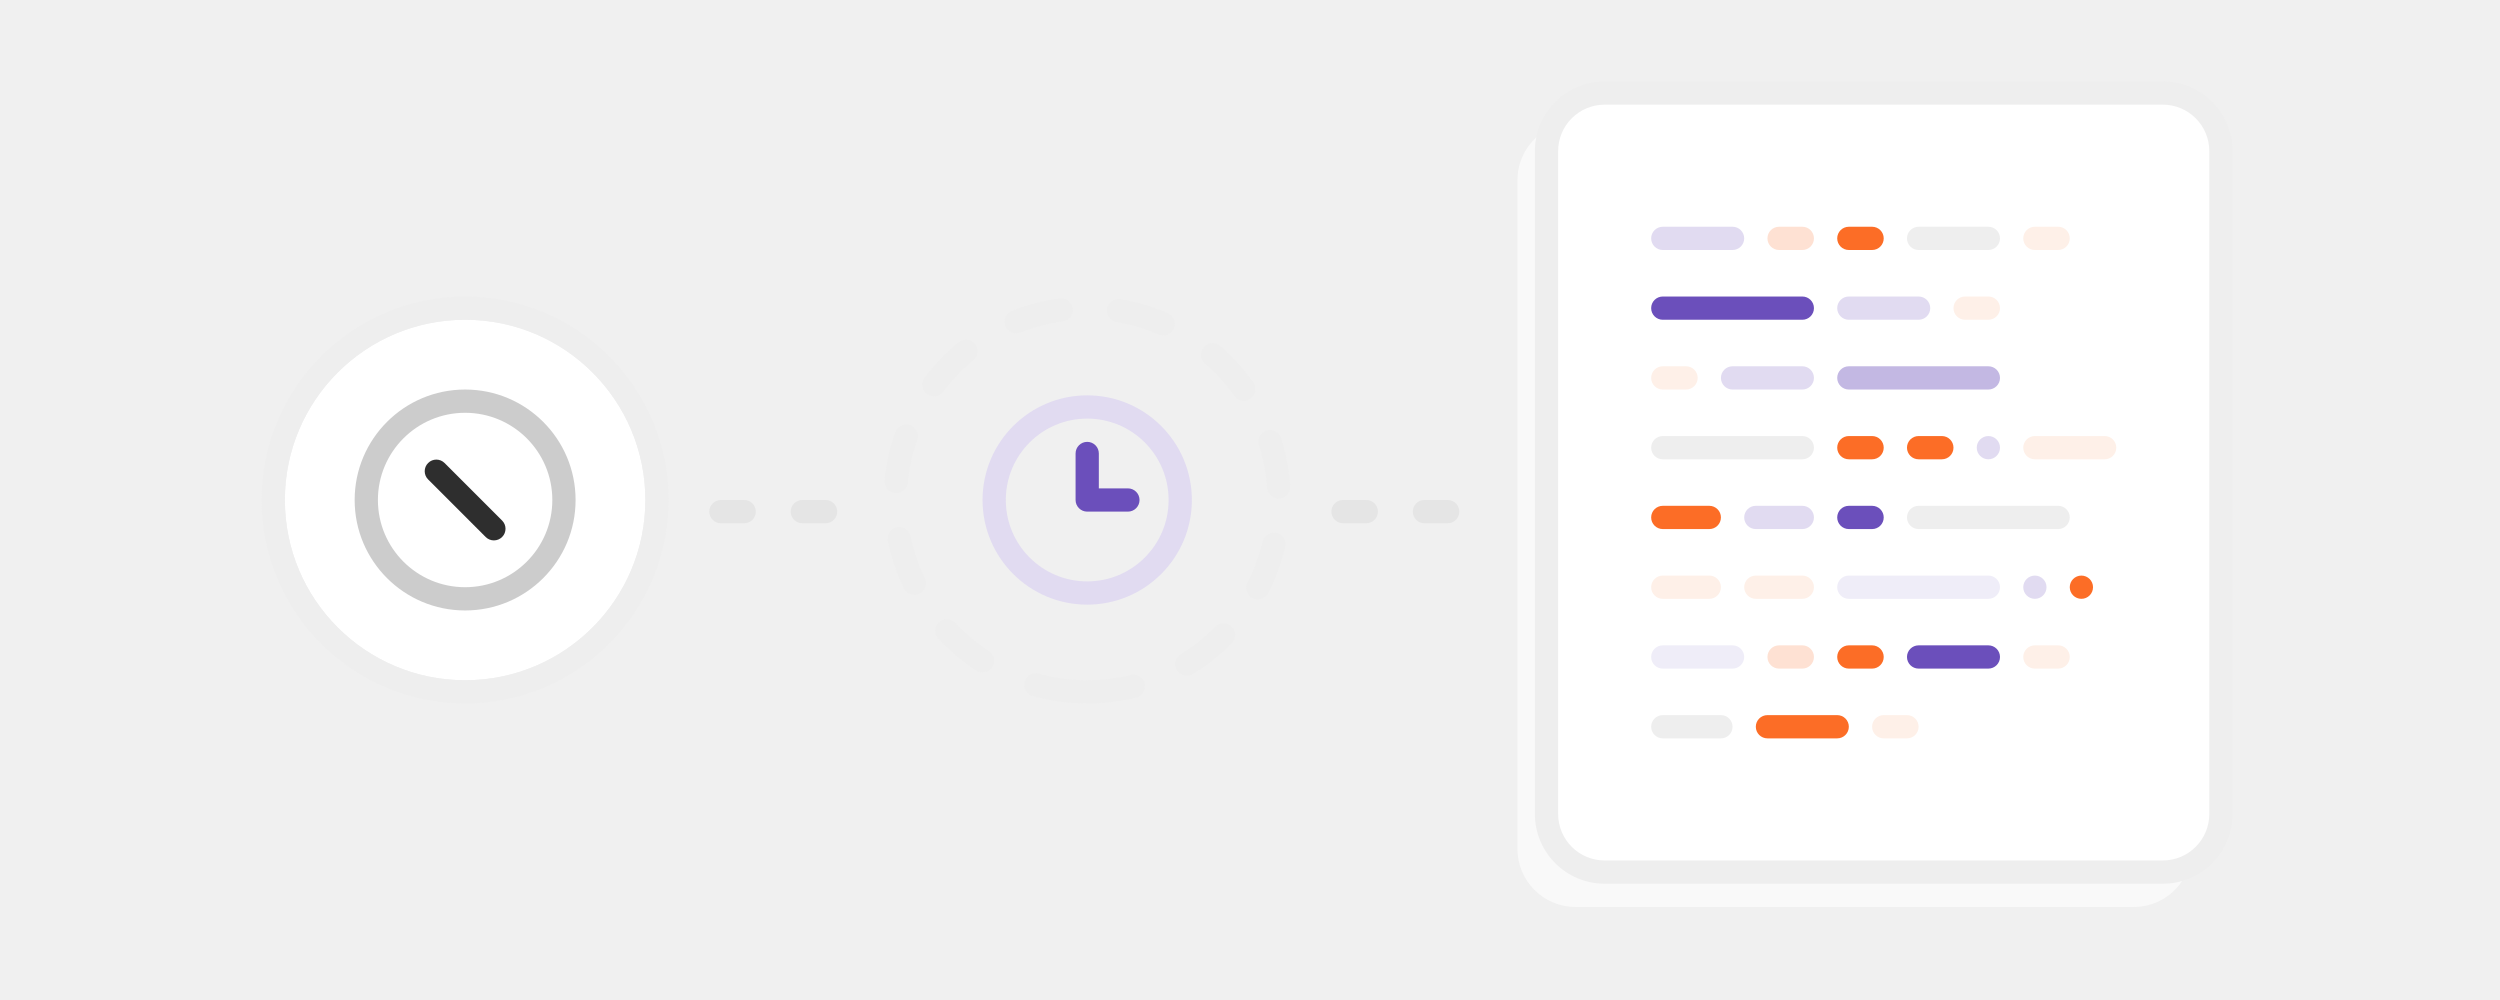
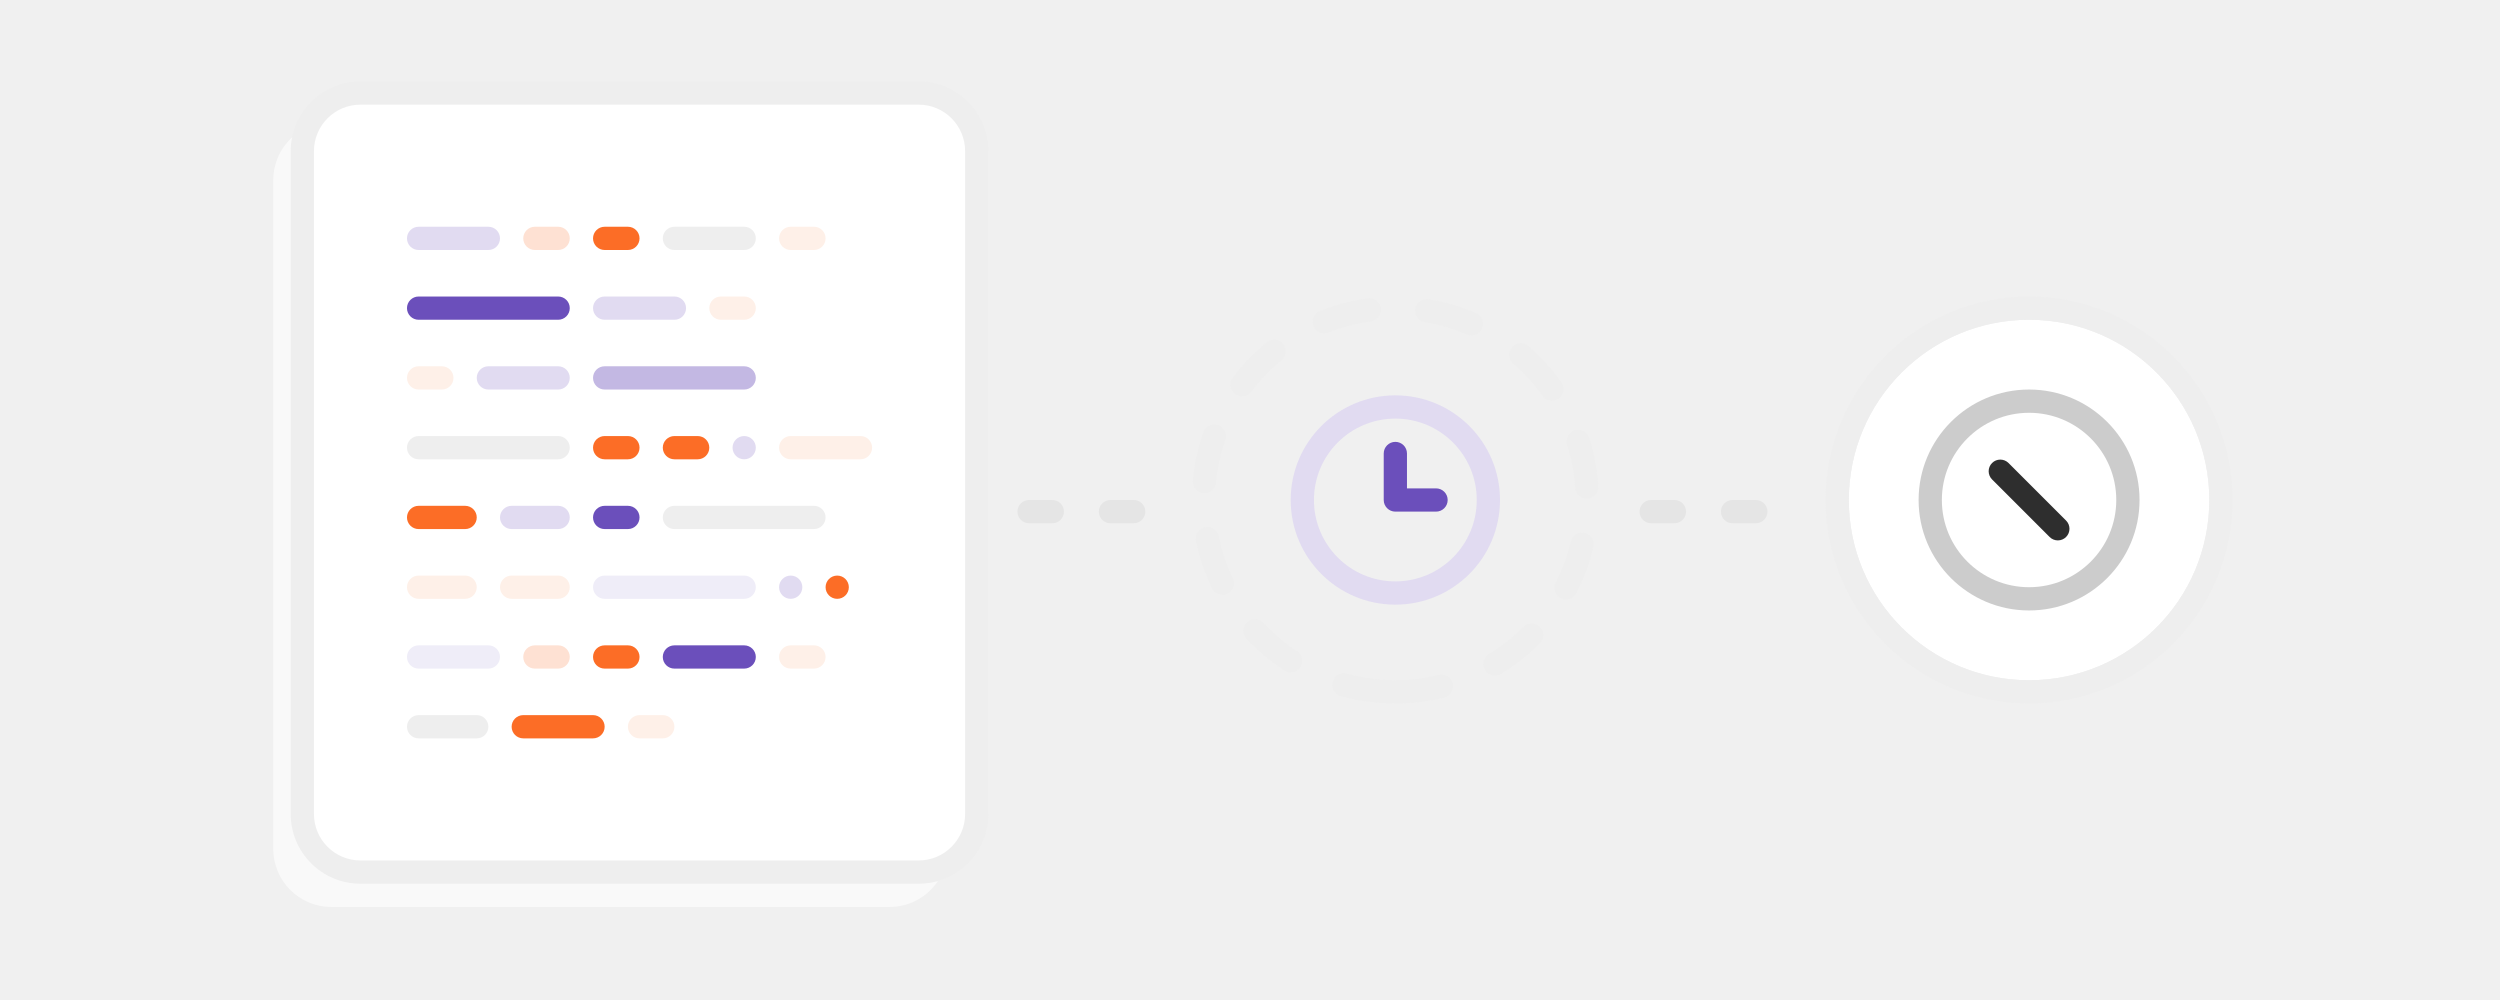
<svg xmlns="http://www.w3.org/2000/svg" width="430" height="172" viewBox="0 0 430 172">
  <g fill="none" fill-rule="evenodd">
-     <path fill="#EEE" fill-rule="nonzero" d="M187 121a2 2 0 1 1 0-4c2.542 0 5.042-.305 7.463-.904a2 2 0 1 1 .96 3.884A35.075 35.075 0 0 1 187 121zm18.21-5.105a2 2 0 1 1-2.083-3.414 31.143 31.143 0 0 0 5.896-4.664 2 2 0 1 1 2.842 2.815 35.143 35.143 0 0 1-6.654 5.263zm12.895-13.835a2 2 0 0 1-3.552-1.838 30.77 30.77 0 0 0 2.612-7.042 2 2 0 1 1 3.892.922 34.77 34.77 0 0 1-2.952 7.958zm3.816-18.433a2 2 0 1 1-3.991.268 30.873 30.873 0 0 0-1.407-7.38 2 2 0 0 1 3.808-1.223 34.873 34.873 0 0 1 1.59 8.335zm-6.346-17.842a2 2 0 0 1-3.264 2.312 31.188 31.188 0 0 0-5.054-5.564 2 2 0 0 1 2.615-3.027 35.188 35.188 0 0 1 5.703 6.279zm-14.68-11.918a2 2 0 0 1-1.59 3.67 30.758 30.758 0 0 0-7.206-2.12 2 2 0 1 1 .653-3.946 34.758 34.758 0 0 1 8.143 2.396zm-18.632-2.549a2 2 0 0 1 .537 3.964c-2.505.339-4.94.98-7.266 1.907a2 2 0 1 1-1.48-3.716 34.774 34.774 0 0 1 8.209-2.155zm-17.356 7.535a2 2 0 0 1 2.527 3.1 31.196 31.196 0 0 0-5.213 5.416 2 2 0 0 1-3.196-2.406 35.196 35.196 0 0 1 5.882-6.11zm-10.918 15.49a2 2 0 0 1 3.772 1.331 30.82 30.82 0 0 0-1.619 7.337 2 2 0 1 1-3.982-.38 34.82 34.82 0 0 1 1.829-8.289zm-1.27 18.744a2 2 0 1 1 3.917-.806 30.757 30.757 0 0 0 2.4 7.118 2 2 0 1 1-3.605 1.73 34.757 34.757 0 0 1-2.713-8.042zm8.675 16.774a2 2 0 0 1 2.926-2.728 31.167 31.167 0 0 0 5.751 4.841 2 2 0 1 1-2.187 3.349 35.167 35.167 0 0 1-6.49-5.462zm16.245 9.873a2 2 0 1 1 1.067-3.855 30.979 30.979 0 0 0 7.434 1.11 2 2 0 1 1-.11 3.998 34.979 34.979 0 0 1-8.391-1.253z" />
-     <path fill="#E1DBF1" fill-rule="nonzero" d="M187 104c-9.941 0-18-8.059-18-18s8.059-18 18-18 18 8.059 18 18-8.059 18-18 18zm0-4c7.732 0 14-6.268 14-14s-6.268-14-14-14-14 6.268-14 14 6.268 14 14 14z" />
-     <path fill="#6B4FBB" d="M189 84h5a2 2 0 1 1 0 4h-7a2 2 0 0 1-2-2v-8a2 2 0 1 1 4 0v6z" />
-     <g transform="translate(261 16)">
-       <path fill="#F9F9F9" d="M115.575 132.895C114.333 137.006 110.516 140 106 140H10c-5.523 0-10-4.477-10-10V15c0-4.056 2.414-7.547 5.884-9.116A9.964 9.964 0 0 0 5 10v114c0 5.523 4.477 10 10 10h96a9.957 9.957 0 0 0 4.575-1.105z" />
-       <rect width="116" height="134" x="5" fill="#FFF" rx="10" />
-       <path fill="#EEE" fill-rule="nonzero" d="M15 2a8 8 0 0 0-8 8v114a8 8 0 0 0 8 8h96a8 8 0 0 0 8-8V10a8 8 0 0 0-8-8H15zm0-4h96c6.627 0 12 5.373 12 12v114c0 6.627-5.373 12-12 12H15c-6.627 0-12-5.373-12-12V10C3 3.373 8.373-2 15-2z" />
+     <path d="M240 121a2 2 0 1 1 0-4c2.542 0 5.042-.305 7.463-.904a2 2 0 1 1 .96 3.884A35.075 35.075 0 0 1 240 121zm18.21-5.105a2 2 0 1 1-2.083-3.414 31.143 31.143 0 0 0 5.896-4.664 2 2 0 1 1 2.842 2.815 35.143 35.143 0 0 1-6.654 5.263zm12.895-13.835a2 2 0 0 1-3.552-1.838 30.77 30.77 0 0 0 2.612-7.042 2 2 0 1 1 3.892.922 34.77 34.77 0 0 1-2.952 7.958zm3.816-18.433a2 2 0 1 1-3.991.268 30.873 30.873 0 0 0-1.407-7.38 2 2 0 0 1 3.808-1.223 34.873 34.873 0 0 1 1.59 8.335zm-6.346-17.842a2 2 0 0 1-3.264 2.312 31.188 31.188 0 0 0-5.054-5.564 2 2 0 0 1 2.615-3.027 35.188 35.188 0 0 1 5.703 6.279zm-14.68-11.918a2 2 0 0 1-1.59 3.67 30.758 30.758 0 0 0-7.206-2.12 2 2 0 1 1 .653-3.946 34.758 34.758 0 0 1 8.143 2.396zm-18.632-2.549a2 2 0 0 1 .537 3.964c-2.505.339-4.94.98-7.266 1.907a2 2 0 1 1-1.48-3.716 34.774 34.774 0 0 1 8.209-2.155zm-17.356 7.535a2 2 0 0 1 2.527 3.1 31.196 31.196 0 0 0-5.213 5.416 2 2 0 0 1-3.196-2.406 35.196 35.196 0 0 1 5.882-6.11zm-10.918 15.49a2 2 0 0 1 3.772 1.331 30.82 30.82 0 0 0-1.619 7.337 2 2 0 1 1-3.982-.38 34.82 34.82 0 0 1 1.829-8.289zm-1.27 18.744a2 2 0 1 1 3.917-.806 30.757 30.757 0 0 0 2.4 7.118 2 2 0 1 1-3.605 1.73 34.757 34.757 0 0 1-2.713-8.042zm8.675 16.774a2 2 0 0 1 2.926-2.728 31.167 31.167 0 0 0 5.751 4.841 2 2 0 1 1-2.187 3.349 35.167 35.167 0 0 1-6.49-5.462zm16.245 9.873a2 2 0 1 1 1.067-3.855 30.979 30.979 0 0 0 7.434 1.11 2 2 0 1 1-.11 3.998 34.979 34.979 0 0 1-8.391-1.253z" fill="#EEE" fill-rule="nonzero" />
+     <path d="M240 104c-9.941 0-18-8.059-18-18s8.059-18 18-18 18 8.059 18 18-8.059 18-18 18zm0-4c7.732 0 14-6.268 14-14s-6.268-14-14-14-14 6.268-14 14 6.268 14 14 14z" fill="#E1DBF1" fill-rule="nonzero" />
+     <path d="M242 84h5a2 2 0 1 1 0 4h-7a2 2 0 0 1-2-2v-8a2 2 0 1 1 4 0v6z" fill="#6B4FBB" />
+     <g transform="translate(47 16)">
+       <path d="M115.575 132.895C114.333 137.006 110.516 140 106 140H10c-5.523 0-10-4.477-10-10V15c0-4.056 2.414-7.547 5.884-9.116A9.964 9.964 0 0 0 5 10v114c0 5.523 4.477 10 10 10h96a9.957 9.957 0 0 0 4.575-1.105z" fill="#F9F9F9" />
+       <rect fill="#FFF" x="5" width="116" height="134" rx="10" />
+       <path d="M15 2a8 8 0 0 0-8 8v114a8 8 0 0 0 8 8h96a8 8 0 0 0 8-8V10a8 8 0 0 0-8-8H15zm0-4h96c6.627 0 12 5.373 12 12v114c0 6.627-5.373 12-12 12H15c-6.627 0-12-5.373-12-12V10C3 3.373 8.373-2 15-2z" fill="#EEE" fill-rule="nonzero" />
      <g transform="translate(23 23)">
-         <rect width="16" height="4" fill="#E1DBF1" rx="2" />
-         <rect width="16" height="4" x="32" y="12" fill="#E1DBF1" rx="2" />
-         <rect width="16" height="4" x="44" fill="#EEE" rx="2" />
-         <rect width="16" height="4" x="12" y="24" fill="#E1DBF1" rx="2" />
-         <rect width="16" height="4" x="64" y="36" fill="#FEF0E8" rx="2" />
-         <rect width="8" height="4" x="20" fill="#FEE1D3" rx="2" />
-         <rect width="8" height="4" x="32" y="36" fill="#FC6D26" rx="2" />
-         <rect width="8" height="4" x="52" y="12" fill="#FEF0E8" rx="2" />
-         <rect width="8" height="4" x="64" fill="#FEF0E8" rx="2" />
-         <rect width="12" height="4" x="16" y="48" fill="#E1DBF1" rx="2" />
-         <rect width="8" height="4" x="44" y="36" fill="#FC6D26" rx="2" />
-         <rect width="4" height="4" x="56" y="36" fill="#E1DBF1" rx="2" />
-         <rect width="4" height="4" x="64" y="60" fill="#E1DBF1" rx="2" />
-         <rect width="4" height="4" x="72" y="60" fill="#FC6D26" rx="2" />
-         <rect width="8" height="4" x="32" fill="#FC6D26" rx="2" />
-         <rect width="28" height="4" y="36" fill="#EEE" rx="2" />
-         <rect width="28" height="4" x="44" y="48" fill="#EEE" rx="2" />
-         <rect width="28" height="4" x="32" y="60" fill="#EFEDF8" rx="2" />
-         <rect width="28" height="4" y="12" fill="#6B4FBB" rx="2" />
-         <rect width="28" height="4" x="32" y="24" fill="#C3B8E3" rx="2" />
-         <rect width="8" height="4" y="24" fill="#FEF0E8" rx="2" />
-         <rect width="8" height="4" x="32" y="48" fill="#6B4FBB" rx="2" />
-         <rect width="12" height="4" y="48" fill="#FC6D26" rx="2" />
-         <rect width="12" height="4" y="60" fill="#FEF0E8" rx="2" />
-         <rect width="12" height="4" x="16" y="60" fill="#FEF0E8" rx="2" />
+         <rect fill="#E1DBF1" width="16" height="4" rx="2" />
+         <rect fill="#E1DBF1" x="32" y="12" width="16" height="4" rx="2" />
+         <rect fill="#EEE" x="44" width="16" height="4" rx="2" />
+         <rect fill="#E1DBF1" x="12" y="24" width="16" height="4" rx="2" />
+         <rect fill="#FEF0E8" x="64" y="36" width="16" height="4" rx="2" />
+         <rect fill="#FEE1D3" x="20" width="8" height="4" rx="2" />
+         <rect fill="#FC6D26" x="32" y="36" width="8" height="4" rx="2" />
+         <rect fill="#FEF0E8" x="52" y="12" width="8" height="4" rx="2" />
+         <rect fill="#FEF0E8" x="64" width="8" height="4" rx="2" />
+         <rect fill="#E1DBF1" x="16" y="48" width="12" height="4" rx="2" />
+         <rect fill="#FC6D26" x="44" y="36" width="8" height="4" rx="2" />
+         <rect fill="#E1DBF1" x="56" y="36" width="4" height="4" rx="2" />
+         <rect fill="#E1DBF1" x="64" y="60" width="4" height="4" rx="2" />
+         <rect fill="#FC6D26" x="72" y="60" width="4" height="4" rx="2" />
+         <rect fill="#FC6D26" x="32" width="8" height="4" rx="2" />
+         <rect fill="#EEE" y="36" width="28" height="4" rx="2" />
+         <rect fill="#EEE" x="44" y="48" width="28" height="4" rx="2" />
+         <rect fill="#EFEDF8" x="32" y="60" width="28" height="4" rx="2" />
+         <rect fill="#6B4FBB" y="12" width="28" height="4" rx="2" />
+         <rect fill="#C3B8E3" x="32" y="24" width="28" height="4" rx="2" />
+         <rect fill="#FEF0E8" y="24" width="8" height="4" rx="2" />
+         <rect fill="#6B4FBB" x="32" y="48" width="8" height="4" rx="2" />
+         <rect fill="#FC6D26" y="48" width="12" height="4" rx="2" />
+         <rect fill="#FEF0E8" y="60" width="12" height="4" rx="2" />
+         <rect fill="#FEF0E8" x="16" y="60" width="12" height="4" rx="2" />
      </g>
      <g transform="translate(23 95)">
-         <rect width="16" height="4" fill="#EFEDF8" rx="2" />
-         <rect width="16" height="4" x="18" y="12" fill="#FC6D26" rx="2" />
-         <rect width="16" height="4" x="44" fill="#6B4FBB" rx="2" />
-         <rect width="8" height="4" x="20" fill="#FEE1D3" rx="2" />
-         <rect width="8" height="4" x="38" y="12" fill="#FEF0E8" rx="2" />
-         <rect width="8" height="4" x="64" fill="#FEF0E8" rx="2" />
-         <rect width="8" height="4" x="32" fill="#FC6D26" rx="2" />
-         <rect width="14" height="4" y="12" fill="#EEE" rx="2" />
+         <rect fill="#EFEDF8" width="16" height="4" rx="2" />
+         <rect fill="#FC6D26" x="18" y="12" width="16" height="4" rx="2" />
+         <rect fill="#6B4FBB" x="44" width="16" height="4" rx="2" />
+         <rect fill="#FEE1D3" x="20" width="8" height="4" rx="2" />
+         <rect fill="#FEF0E8" x="38" y="12" width="8" height="4" rx="2" />
+         <rect fill="#FEF0E8" x="64" width="8" height="4" rx="2" />
+         <rect fill="#FC6D26" x="32" width="8" height="4" rx="2" />
+         <rect fill="#EEE" y="12" width="14" height="4" rx="2" />
      </g>
    </g>
-     <path fill="#FFF" d="M80 117c17.12 0 31-13.88 31-31 0-17.12-13.88-31-31-31-17.12 0-31 13.88-31 31 0 17.12 13.88 31 31 31z" />
-     <path fill="#EEE" fill-rule="nonzero" d="M80 121c-19.33 0-35-15.67-35-35s15.67-35 35-35 35 15.67 35 35-15.67 35-35 35zm0-4c17.12 0 31-13.88 31-31 0-17.12-13.88-31-31-31-17.12 0-31 13.88-31 31 0 17.12 13.88 31 31 31z" />
-     <g transform="translate(61 67)">
-       <path fill="#CCC" fill-rule="nonzero" d="M19 38C8.507 38 0 29.493 0 19S8.507 0 19 0s19 8.507 19 19-8.507 19-19 19zm0-4c8.284 0 15-6.716 15-15 0-8.284-6.716-15-15-15-8.284 0-15 6.716-15 15 0 8.284 6.716 15 15 15z" />
-       <rect width="18" height="4" x="10" y="17" fill="#2E2E2E" rx="2" transform="rotate(45 19 19)" />
+     <path d="M349 117c17.12 0 31-13.88 31-31 0-17.12-13.88-31-31-31-17.12 0-31 13.88-31 31 0 17.12 13.88 31 31 31z" fill="#FFF" />
+     <path d="M349 121c-19.33 0-35-15.67-35-35s15.67-35 35-35 35 15.67 35 35-15.67 35-35 35zm0-4c17.12 0 31-13.88 31-31 0-17.12-13.88-31-31-31-17.12 0-31 13.88-31 31 0 17.12 13.88 31 31 31z" fill="#EEE" fill-rule="nonzero" />
+     <g transform="translate(330 67)">
+       <path d="M19 38C8.507 38 0 29.493 0 19S8.507 0 19 0s19 8.507 19 19-8.507 19-19 19zm0-4c8.284 0 15-6.716 15-15 0-8.284-6.716-15-15-15-8.284 0-15 6.716-15 15 0 8.284 6.716 15 15 15z" fill="#CCC" fill-rule="nonzero" />
+       <rect fill="#2E2E2E" transform="rotate(45 19 19)" x="10" y="17" width="18" height="4" rx="2" />
    </g>
-     <path fill="#E5E5E5" fill-rule="nonzero" d="M122 88c0-1.105.887-2 1.998-2h4.004c1.103 0 1.998.888 1.998 2 0 1.105-.887 2-1.998 2h-4.004A1.994 1.994 0 0 1 122 88zm14 0c0-1.105.887-2 1.998-2h4.004c1.103 0 1.998.888 1.998 2 0 1.105-.887 2-1.998 2h-4.004A1.994 1.994 0 0 1 136 88zm93 0c0-1.105.887-2 1.998-2h4.004c1.103 0 1.998.888 1.998 2 0 1.105-.887 2-1.998 2h-4.004A1.994 1.994 0 0 1 229 88zm14 0c0-1.105.887-2 1.998-2h4.004c1.103 0 1.998.888 1.998 2 0 1.105-.887 2-1.998 2h-4.004A1.994 1.994 0 0 1 243 88z" />
+     <path d="M175 88c0-1.105.887-2 1.998-2h4.004c1.103 0 1.998.888 1.998 2 0 1.105-.887 2-1.998 2h-4.004A1.994 1.994 0 0 1 175 88zm14 0c0-1.105.887-2 1.998-2h4.004c1.103 0 1.998.888 1.998 2 0 1.105-.887 2-1.998 2h-4.004A1.994 1.994 0 0 1 189 88zM282 88c0-1.105.887-2 1.998-2h4.004c1.103 0 1.998.888 1.998 2 0 1.105-.887 2-1.998 2h-4.004A1.994 1.994 0 0 1 282 88zm14 0c0-1.105.887-2 1.998-2h4.004c1.103 0 1.998.888 1.998 2 0 1.105-.887 2-1.998 2h-4.004A1.994 1.994 0 0 1 296 88z" fill="#E5E5E5" fill-rule="nonzero" />
  </g>
</svg>
